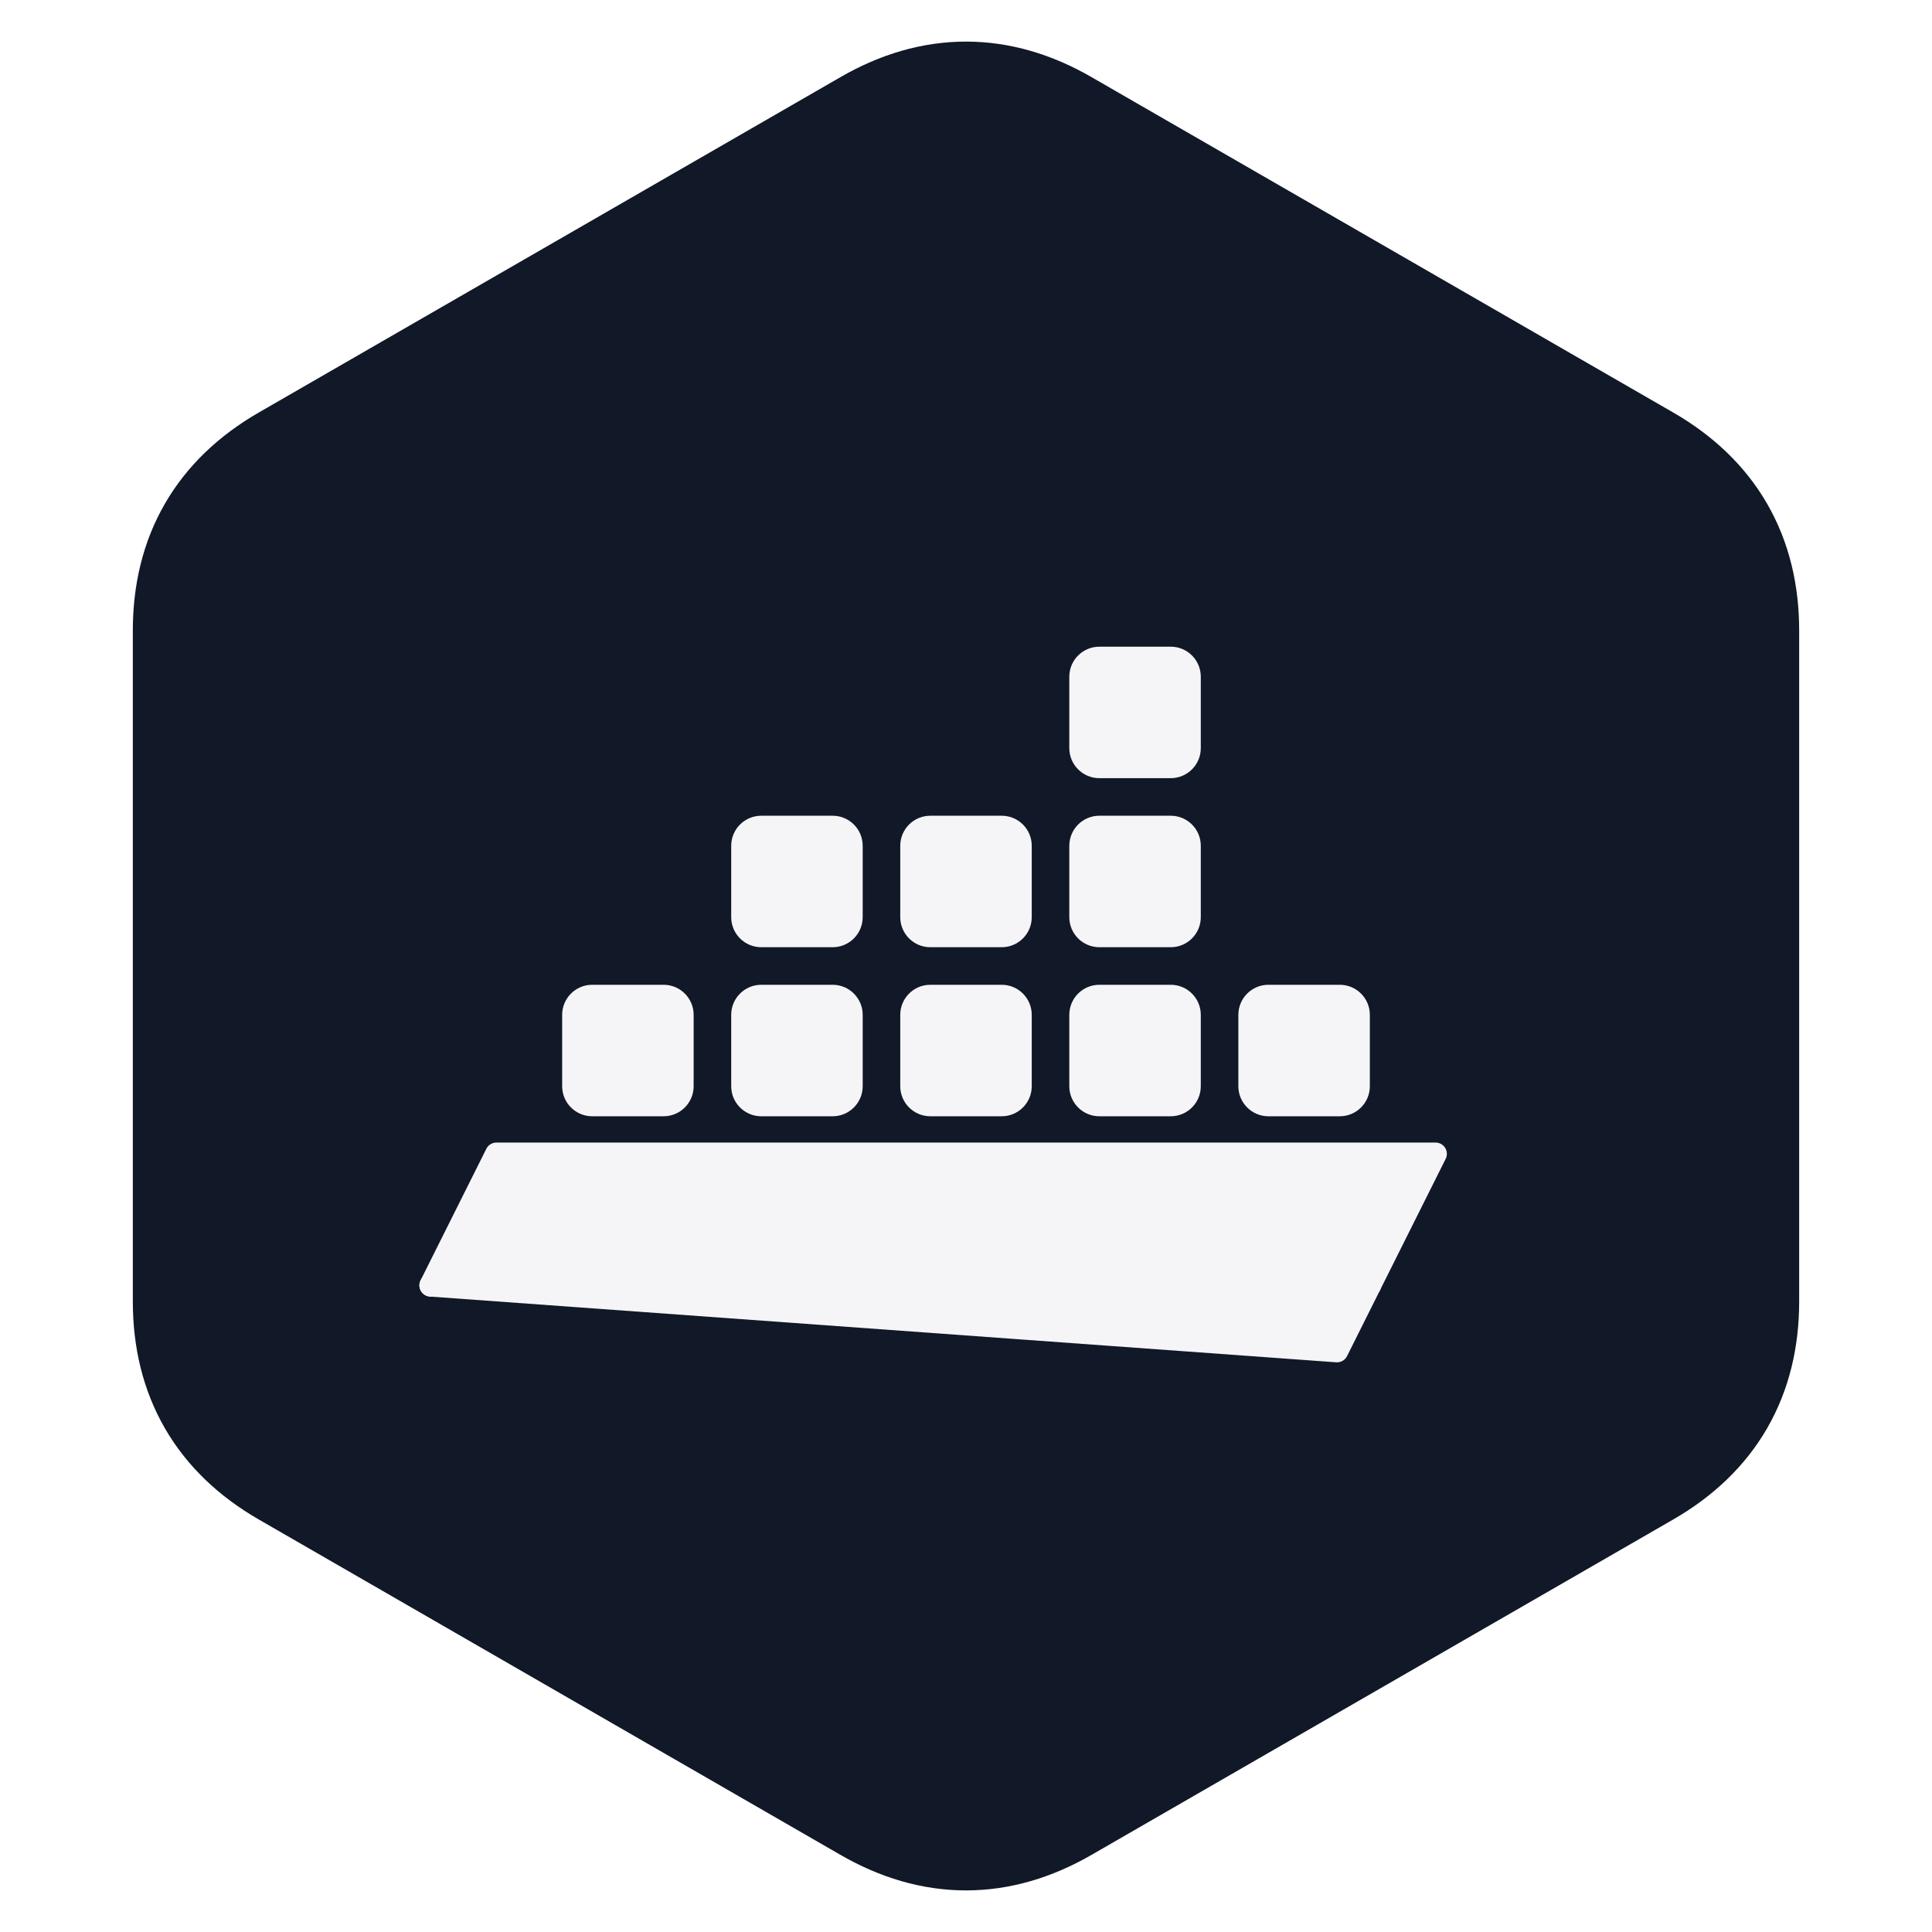
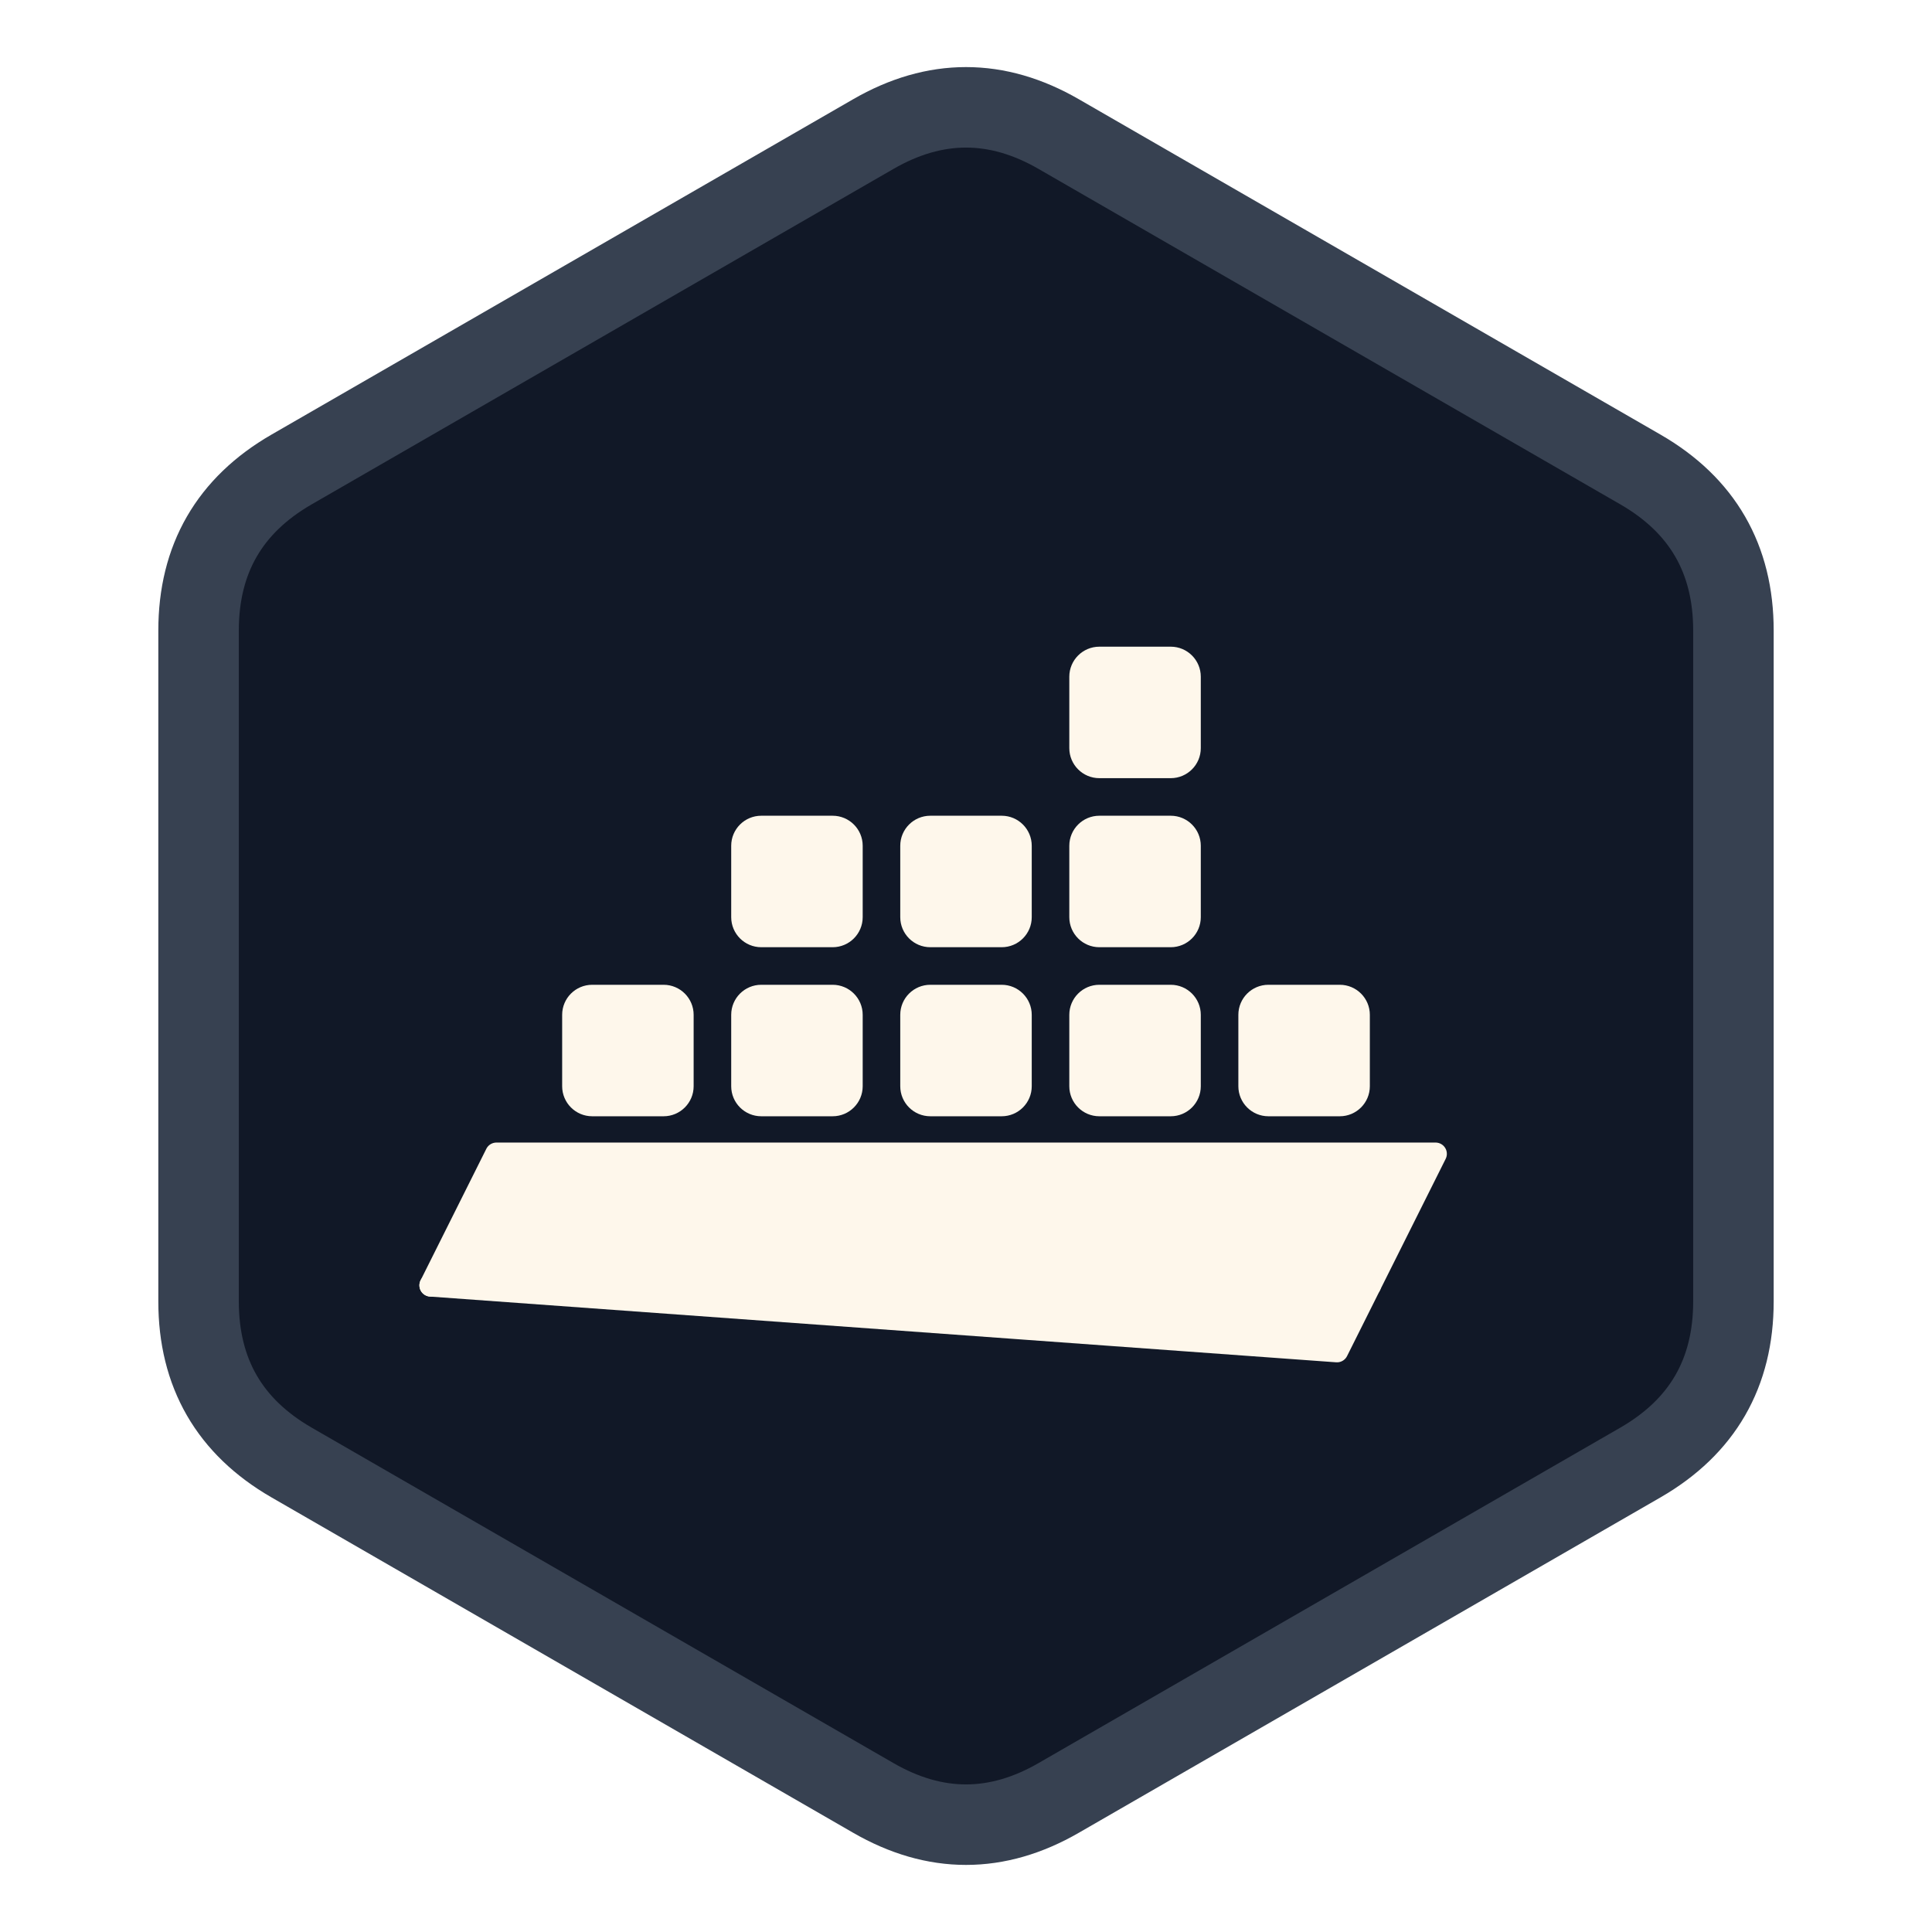
<svg xmlns="http://www.w3.org/2000/svg" viewBox="0 0 36 36" width="36" height="36" class="x-logo hivepaas-logo">
-   <path class="hivepaas-logo-hex" d="M 19.73,2.5 L 30.57,8.75 Q 32.3,9.75 32.3,11.75 L 32.3,24.25 Q 32.3,26.25 30.57,27.25 L 19.73,33.5 Q 18,34.5 16.27,33.5 L 5.43,27.25 Q 3.7,26.25 3.7,24.25 L 3.7,11.75 Q 3.7,9.75 5.43,8.75 L 16.27,2.5 Q 18,1.5 19.73,2.5 Z" fill="#111827" stroke="#111827" stroke-width="2.45" stroke-linecap="round" stroke-linejoin="round" />
+   <path class="hivepaas-logo-hex" d="M 19.73,2.5 L 30.57,8.75 Q 32.3,9.75 32.3,11.75 L 32.3,24.25 Q 32.3,26.25 30.57,27.25 L 19.73,33.5 Q 18,34.5 16.27,33.5 L 5.43,27.25 Q 3.7,26.25 3.7,24.25 L 3.7,11.75 Q 3.7,9.75 5.43,8.75 L 16.27,2.5 Q 18,1.5 19.73,2.5 Z" fill="#111827" stroke="#374151" stroke-width="1.5" stroke-linecap="round" stroke-linejoin="round" />
  <g class="hivepaas-logo-inner" transform="translate(18, 18) scale(0.7) translate(-18, -20.5)">
-     <rect x="7.25" y="21" width="3.5" height="3.5" rx="0.8" ry="0.8" fill="#f5f5f7" />
-     <rect x="11.75" y="16.5" width="3.5" height="3.5" rx="0.8" ry="0.8" fill="#f5f5f7" />
-     <rect x="11.75" y="21" width="3.5" height="3.5" rx="0.8" ry="0.8" fill="#f5f5f7" />
-     <rect x="16.25" y="16.5" width="3.5" height="3.5" rx="0.8" ry="0.8" fill="#f5f5f7" />
-     <rect x="16.25" y="21" width="3.5" height="3.5" rx="0.8" ry="0.8" fill="#f5f5f7" />
-     <rect x="20.75" y="12" width="3.5" height="3.5" rx="0.8" ry="0.8" fill="#f5f5f7" />
-     <rect x="20.75" y="16.5" width="3.5" height="3.5" rx="0.8" ry="0.8" fill="#f5f5f7" />
-     <rect x="20.75" y="21" width="3.5" height="3.5" rx="0.8" ry="0.8" fill="#f5f5f7" />
-     <rect x="25.25" y="21" width="3.5" height="3.5" rx="0.8" ry="0.8" fill="#f5f5f7" />
-     <polygon points="5.5,25.5 30.5,25.5 28.75,29 3.75,29" fill="#f5f5f7" stroke="#f5f5f7" stroke-width="0.6" stroke-linejoin="round" />
-     <polygon points="3.75,29 28.75,29 27.875,30.75" fill="#f5f5f7" stroke="#f5f5f7" stroke-width="0.6" stroke-linejoin="round" />
+     <rect x="7.25" y="21" width="3.5" height="3.5" rx="0.8" ry="0.8" fill="#fef7eb" />
+     <rect x="11.75" y="16.5" width="3.5" height="3.5" rx="0.8" ry="0.8" fill="#fef7eb" />
+     <rect x="11.75" y="21" width="3.5" height="3.5" rx="0.8" ry="0.8" fill="#fef7eb" />
+     <rect x="16.25" y="16.5" width="3.5" height="3.5" rx="0.8" ry="0.8" fill="#fef7eb" />
+     <rect x="16.25" y="21" width="3.5" height="3.5" rx="0.8" ry="0.8" fill="#fef7eb" />
+     <rect x="20.75" y="12" width="3.5" height="3.5" rx="0.8" ry="0.8" fill="#fef7eb" />
+     <rect x="20.75" y="16.5" width="3.5" height="3.5" rx="0.8" ry="0.8" fill="#fef7eb" />
+     <rect x="20.75" y="21" width="3.5" height="3.5" rx="0.8" ry="0.8" fill="#fef7eb" />
+     <rect x="25.25" y="21" width="3.5" height="3.5" rx="0.8" ry="0.8" fill="#fef7eb" />
+     <polygon points="5.5,25.5 30.5,25.5 28.75,29 3.75,29" fill="#fef7eb" stroke="#fef7eb" stroke-width="0.6" stroke-linejoin="round" />
+     <polygon points="3.75,29 28.75,29 27.875,30.75" fill="#fef7eb" stroke="#fef7eb" stroke-width="0.6" stroke-linejoin="round" />
  </g>
</svg>
